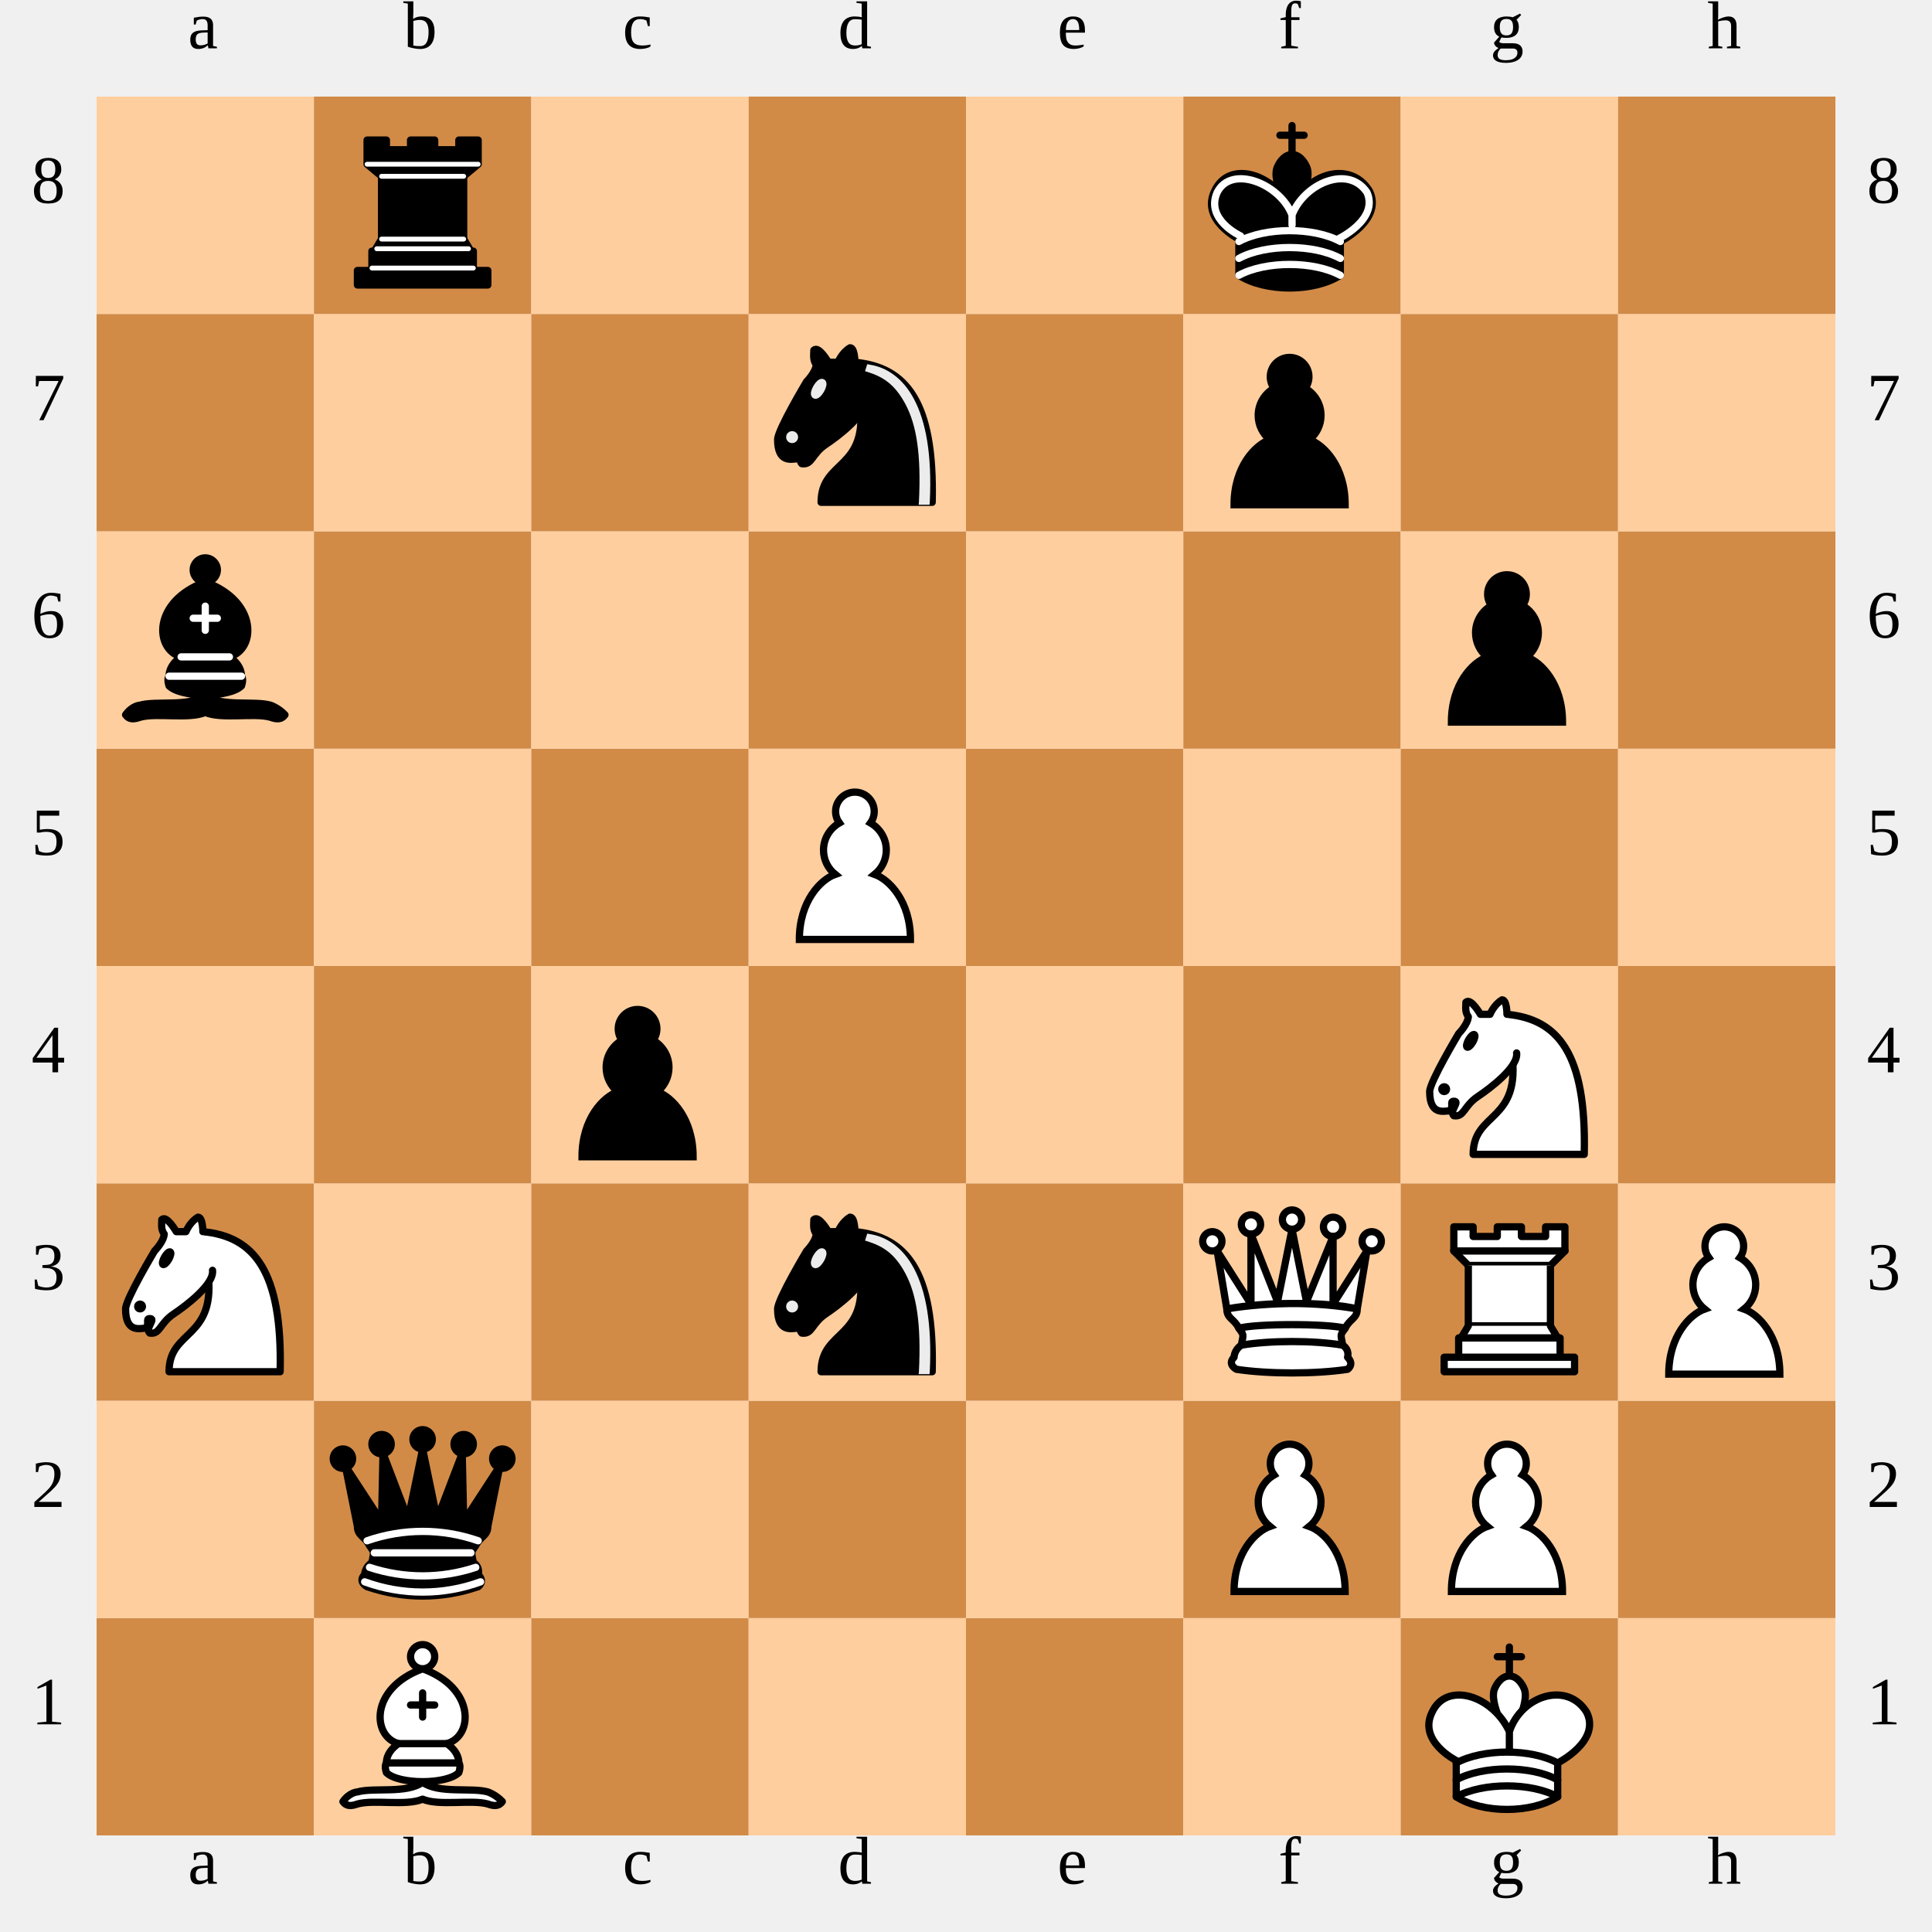
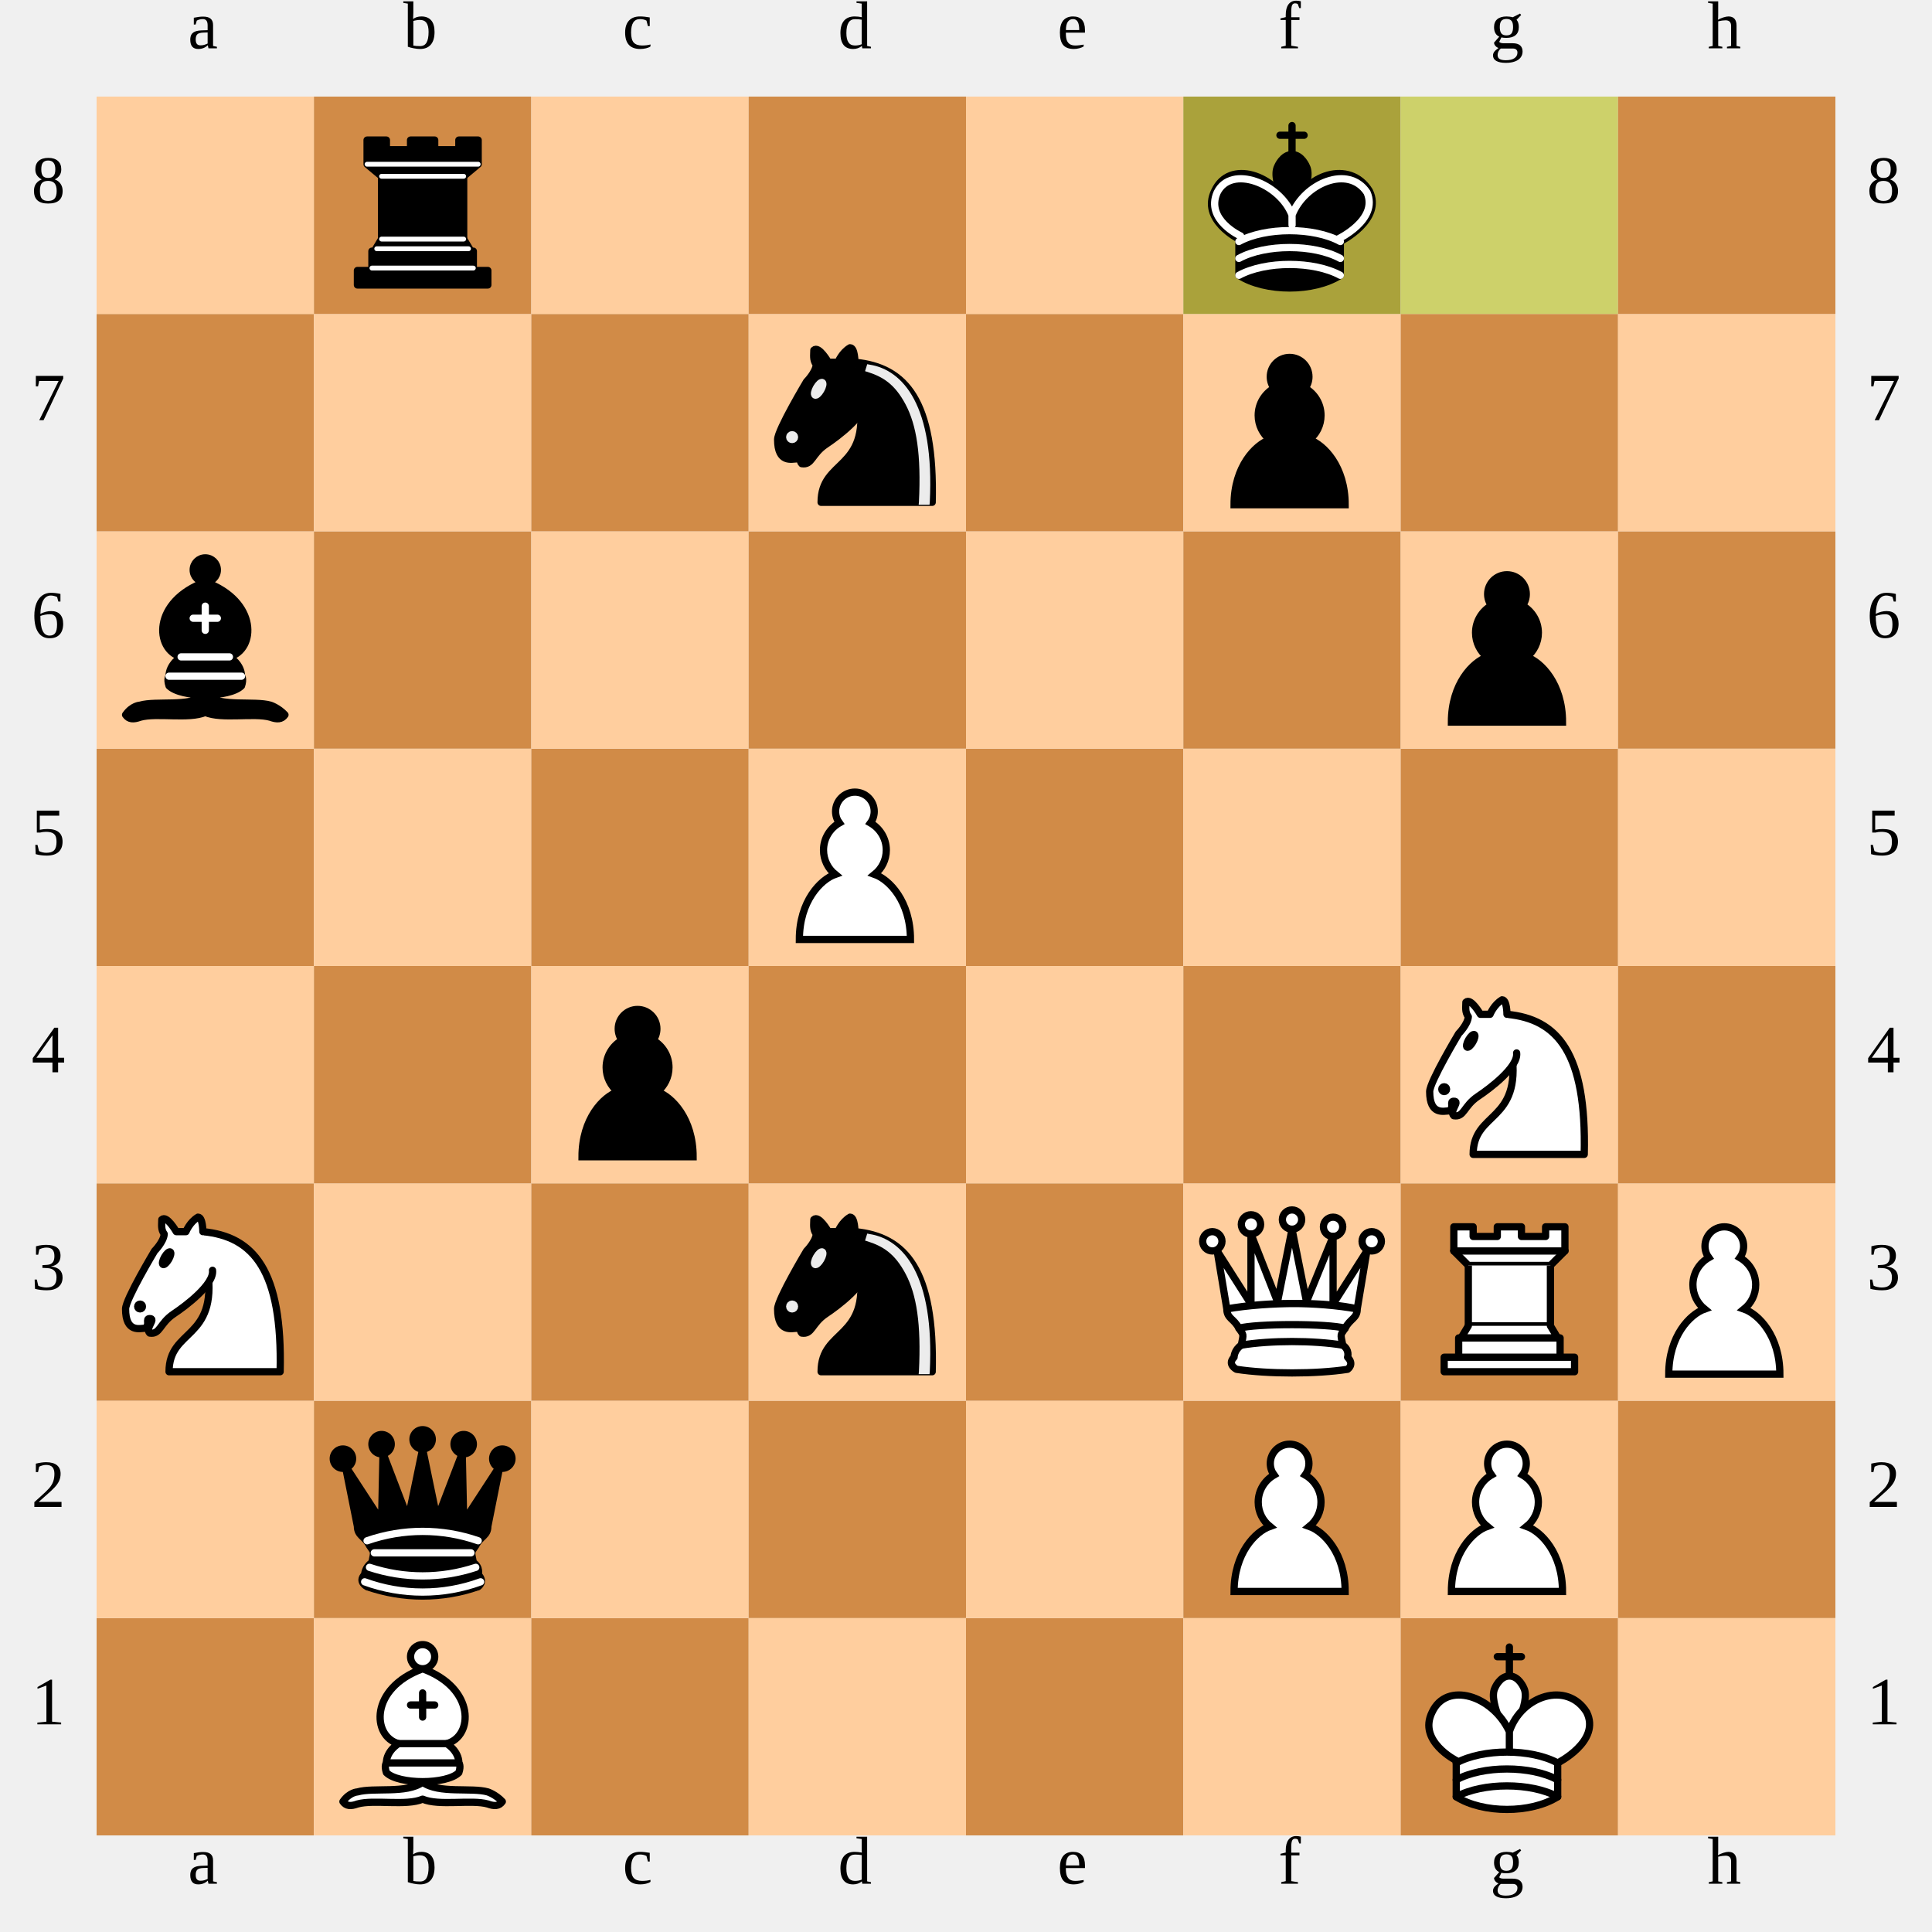
<svg xmlns="http://www.w3.org/2000/svg" xmlns:xlink="http://www.w3.org/1999/xlink" height="400" version="1.1" viewBox="0 0 400 400" width="400">
  <defs>
    <g class="white pawn" id="white-pawn">
      <path d="M22 9c-2.21 0-4 1.79-4 4 0 .89.29 1.71.78 2.38-1.95 1.12-3.28 3.21-3.28 5.62 0 2.03.94 3.84 2.41 5.03-3 1.06-7.41 5.55-7.41 13.47h23c0-7.92-4.41-12.41-7.41-13.47 1.47-1.19 2.41-3 2.41-5.03 0-2.41-1.33-4.5-3.28-5.62.49-.67.78-1.49.78-2.38 0-2.21-1.79-4-4-4z" fill="#fff" stroke="#000" stroke-linecap="round" stroke-width="1.5" />
    </g>
    <g class="white knight" fill="none" fill-rule="evenodd" id="white-knight" stroke="#000" stroke-linecap="round" stroke-linejoin="round" stroke-width="1.5">
      <path d="M 22,10 C 32.5,11 38.5,18 38,39 L 15,39 C 15,30 25,32.5 23,18" style="fill:#ffffff; stroke:#000000;" />
      <path d="M 24,18 C 24.38,20.91 18.45,25.37 16,27 C 13,29 13.18,31.34 11,31 C 9.958,30.06 12.41,27.96 11,28 C 10,28 11.19,29.23 10,30 C 9,30 5.997,31 6,26 C 6,24 12,14 12,14 C 12,14 13.89,12.1 14,10.5 C 13.27,9.506 13.5,8.5 13.5,7.5 C 14.5,6.5 16.5,10 16.5,10 L 18.5,10 C 18.5,10 19.28,8.008 21,7 C 22,7 22,10 22,10" style="fill:#ffffff; stroke:#000000;" />
      <path d="M 9.5 25.5 A 0.5 0.5 0 1 1 8.5,25.5 A 0.5 0.5 0 1 1 9.5 25.5 z" style="fill:#000000; stroke:#000000;" />
      <path d="M 15 15.5 A 0.5 1.5 0 1 1 14,15.5 A 0.5 1.5 0 1 1 15 15.5 z" style="fill:#000000; stroke:#000000;" transform="matrix(0.866,0.5,-0.5,0.866,9.693,-5.173)" />
    </g>
    <g class="white bishop" fill="none" fill-rule="evenodd" id="white-bishop" stroke="#000" stroke-linecap="round" stroke-linejoin="round" stroke-width="1.5">
      <g fill="#fff" stroke-linecap="butt">
        <path d="M9 36c3.39-.97 10.11.43 13.5-2 3.39 2.43 10.11 1.03 13.5 2 0 0 1.65.54 3 2-.68.97-1.65.99-3 .5-3.39-.97-10.11.46-13.5-1-3.39 1.46-10.11.03-13.5 1-1.354.49-2.323.47-3-.5 1.354-1.94 3-2 3-2zM15 32c2.5 2.5 12.5 2.5 15 0 .5-1.5 0-2 0-2 0-2.5-2.5-4-2.5-4 5.5-1.5 6-11.5-5-15.5-11 4-10.5 14-5 15.5 0 0-2.5 1.5-2.5 4 0 0-.5.5 0 2zM25 8a2.5 2.5 0 1 1-5 0 2.5 2.5 0 1 1 5 0z" />
      </g>
      <path d="M17.5 26h10M15 30h15m-7.5-14.5v5M20 18h5" stroke-linejoin="miter" />
    </g>
    <g class="white rook" fill="#fff" fill-rule="evenodd" id="white-rook" stroke="#000" stroke-linecap="round" stroke-linejoin="round" stroke-width="1.5">
      <path d="M9 39h27v-3H9v3zM12 36v-4h21v4H12zM11 14V9h4v2h5V9h5v2h5V9h4v5" stroke-linecap="butt" />
      <path d="M34 14l-3 3H14l-3-3" />
      <path d="M31 17v12.5H14V17" stroke-linecap="butt" stroke-linejoin="miter" />
      <path d="M31 29.5l1.5 2.5h-20l1.5-2.5" />
      <path d="M11 14h23" fill="none" stroke-linejoin="miter" />
    </g>
    <g class="white queen" fill="#fff" fill-rule="evenodd" id="white-queen" stroke="#000" stroke-linecap="round" stroke-linejoin="round" stroke-width="1.5">
      <path d="M8 12a2 2 0 1 1-4 0 2 2 0 1 1 4 0zM24.5 7.5a2 2 0 1 1-4 0 2 2 0 1 1 4 0zM41 12a2 2 0 1 1-4 0 2 2 0 1 1 4 0zM16 8.5a2 2 0 1 1-4 0 2 2 0 1 1 4 0zM33 9a2 2 0 1 1-4 0 2 2 0 1 1 4 0z" />
      <path d="M9 26c8.5-1.5 21-1.5 27 0l2-12-7 11V11l-5.5 13.5-3-15-3 15-5.5-14V25L7 14l2 12zM9 26c0 2 1.5 2 2.5 4 1 1.5 1 1 .5 3.5-1.5 1-1.5 2.5-1.5 2.5-1.5 1.5.5 2.5.5 2.5 6.5 1 16.5 1 23 0 0 0 1.5-1 0-2.5 0 0 .5-1.5-1-2.5-.5-2.5-.5-2 .5-3.5 1-2 2.5-2 2.5-4-8.5-1.5-18.5-1.5-27 0z" stroke-linecap="butt" />
      <path d="M11.5 30c3.5-1 18.5-1 22 0M12 33.5c6-1 15-1 21 0" fill="none" />
    </g>
    <g class="white king" fill="none" fill-rule="evenodd" id="white-king" stroke="#000" stroke-linecap="round" stroke-linejoin="round" stroke-width="1.5">
      <path d="M22.5 11.63V6M20 8h5" stroke-linejoin="miter" />
      <path d="M22.5 25s4.5-7.5 3-10.5c0 0-1-2.5-3-2.5s-3 2.5-3 2.5c-1.5 3 3 10.5 3 10.5" fill="#fff" stroke-linecap="butt" stroke-linejoin="miter" />
      <path d="M11.5 37c5.5 3.5 15.5 3.5 21 0v-7s9-4.5 6-10.5c-4-6.5-13.5-3.5-16 4V27v-3.5c-3.5-7.5-13-10.5-16-4-3 6 5 10 5 10V37z" fill="#fff" />
      <path d="M11.5 30c5.5-3 15.5-3 21 0m-21 3.5c5.5-3 15.5-3 21 0m-21 3.5c5.5-3 15.5-3 21 0" />
    </g>
    <g class="black pawn" id="black-pawn">
      <path d="M22 9c-2.21 0-4 1.79-4 4 0 .89.29 1.71.78 2.38-1.95 1.12-3.28 3.21-3.28 5.62 0 2.03.94 3.84 2.41 5.03-3 1.06-7.41 5.55-7.41 13.47h23c0-7.92-4.41-12.41-7.41-13.47 1.47-1.19 2.41-3 2.41-5.03 0-2.41-1.33-4.5-3.28-5.62.49-.67.78-1.49.78-2.38 0-2.21-1.79-4-4-4z" stroke="#000" stroke-linecap="round" stroke-width="1.5" />
    </g>
    <g class="black knight" fill="none" fill-rule="evenodd" id="black-knight" stroke="#000" stroke-linecap="round" stroke-linejoin="round" stroke-width="1.5">
      <path d="M 22,10 C 32.5,11 38.5,18 38,39 L 15,39 C 15,30 25,32.5 23,18" style="fill:#000000; stroke:#000000;" />
      <path d="M 24,18 C 24.38,20.91 18.45,25.37 16,27 C 13,29 13.18,31.34 11,31 C 9.958,30.06 12.41,27.96 11,28 C 10,28 11.19,29.23 10,30 C 9,30 5.997,31 6,26 C 6,24 12,14 12,14 C 12,14 13.89,12.1 14,10.5 C 13.27,9.506 13.5,8.5 13.5,7.5 C 14.5,6.5 16.5,10 16.5,10 L 18.5,10 C 18.5,10 19.28,8.008 21,7 C 22,7 22,10 22,10" style="fill:#000000; stroke:#000000;" />
      <path d="M 9.5 25.5 A 0.5 0.5 0 1 1 8.5,25.5 A 0.5 0.5 0 1 1 9.5 25.5 z" style="fill:#ececec; stroke:#ececec;" />
      <path d="M 15 15.5 A 0.5 1.5 0 1 1 14,15.5 A 0.5 1.5 0 1 1 15 15.5 z" style="fill:#ececec; stroke:#ececec;" transform="matrix(0.866,0.5,-0.5,0.866,9.693,-5.173)" />
      <path d="M 24.55,10.4 L 24.1,11.85 L 24.6,12 C 27.75,13 30.25,14.49 32.5,18.75 C 34.75,23.01 35.75,29.06 35.25,39 L 35.2,39.5 L 37.45,39.5 L 37.5,39 C 38,28.94 36.62,22.15 34.25,17.66 C 31.88,13.17 28.46,11.02 25.06,10.5 L 24.55,10.4 z " style="fill:#ececec; stroke:none;" />
    </g>
    <g class="black bishop" fill="none" fill-rule="evenodd" id="black-bishop" stroke="#000" stroke-linecap="round" stroke-linejoin="round" stroke-width="1.5">
      <path d="M9 36c3.39-.97 10.11.43 13.5-2 3.39 2.43 10.11 1.03 13.5 2 0 0 1.65.54 3 2-.68.97-1.65.99-3 .5-3.39-.97-10.11.46-13.5-1-3.39 1.46-10.11.03-13.5 1-1.354.49-2.323.47-3-.5 1.354-1.94 3-2 3-2zm6-4c2.5 2.5 12.5 2.5 15 0 .5-1.5 0-2 0-2 0-2.5-2.5-4-2.5-4 5.5-1.5 6-11.5-5-15.5-11 4-10.5 14-5 15.5 0 0-2.5 1.5-2.5 4 0 0-.5.5 0 2zM25 8a2.5 2.5 0 1 1-5 0 2.5 2.5 0 1 1 5 0z" fill="#000" stroke-linecap="butt" />
      <path d="M17.5 26h10M15 30h15m-7.5-14.5v5M20 18h5" stroke="#fff" stroke-linejoin="miter" />
    </g>
    <g class="black rook" fill="#000" fill-rule="evenodd" id="black-rook" stroke="#000" stroke-linecap="round" stroke-linejoin="round" stroke-width="1.5">
      <path d="M9 39h27v-3H9v3zM12.5 32l1.5-2.5h17l1.5 2.5h-20zM12 36v-4h21v4H12z" stroke-linecap="butt" />
      <path d="M14 29.5v-13h17v13H14z" stroke-linecap="butt" stroke-linejoin="miter" />
      <path d="M14 16.5L11 14h23l-3 2.5H14zM11 14V9h4v2h5V9h5v2h5V9h4v5H11z" stroke-linecap="butt" />
      <path d="M12 35.5h21M13 31.5h19M14 29.5h17M14 16.5h17M11 14h23" fill="none" stroke="#fff" stroke-linejoin="miter" stroke-width="1" />
    </g>
    <g class="black queen" fill="#000" fill-rule="evenodd" id="black-queen" stroke="#000" stroke-linecap="round" stroke-linejoin="round" stroke-width="1.5">
      <g fill="#000" stroke="none">
        <circle cx="6" cy="12" r="2.75" />
        <circle cx="14" cy="9" r="2.75" />
        <circle cx="22.5" cy="8" r="2.75" />
        <circle cx="31" cy="9" r="2.75" />
        <circle cx="39" cy="12" r="2.75" />
      </g>
      <path d="M9 26c8.5-1.5 21-1.5 27 0l2.5-12.5L31 25l-.3-14.1-5.2 13.6-3-14.5-3 14.5-5.2-13.6L14 25 6.5 13.5 9 26zM9 26c0 2 1.5 2 2.5 4 1 1.5 1 1 .5 3.5-1.5 1-1.5 2.5-1.5 2.5-1.5 1.5.5 2.5.5 2.5 6.5 1 16.5 1 23 0 0 0 1.5-1 0-2.5 0 0 .5-1.5-1-2.5-.5-2.5-.5-2 .5-3.5 1-2 2.5-2 2.5-4-8.5-1.5-18.5-1.5-27 0z" stroke-linecap="butt" />
      <path d="M11 38.5a35 35 1 0 0 23 0" fill="none" stroke-linecap="butt" />
      <path d="M11 29a35 35 1 0 1 23 0M12.5 31.5h20M11.5 34.5a35 35 1 0 0 22 0M10.5 37.5a35 35 1 0 0 24 0" fill="none" stroke="#fff" />
    </g>
    <g class="black king" fill="none" fill-rule="evenodd" id="black-king" stroke="#000" stroke-linecap="round" stroke-linejoin="round" stroke-width="1.5">
      <path d="M22.5 11.63V6" stroke-linejoin="miter" />
      <path d="M22.5 25s4.5-7.5 3-10.5c0 0-1-2.5-3-2.5s-3 2.5-3 2.5c-1.5 3 3 10.5 3 10.5" fill="#000" stroke-linecap="butt" stroke-linejoin="miter" />
      <path d="M11.5 37c5.5 3.5 15.5 3.5 21 0v-7s9-4.5 6-10.5c-4-6.5-13.5-3.5-16 4V27v-3.5c-3.5-7.5-13-10.5-16-4-3 6 5 10 5 10V37z" fill="#000" />
      <path d="M20 8h5" stroke-linejoin="miter" />
      <path d="M32 29.5s8.5-4 6.03-9.65C34.15 14 25 18 22.5 24.5l.01 2.1-.01-2.1C20 18 9.906 14 6.997 19.85c-2.497 5.65 4.853 9 4.853 9M11.5 30c5.5-3 15.5-3 21 0m-21 3.5c5.5-3 15.5-3 21 0m-21 3.5c5.5-3 15.5-3 21 0" stroke="#fff" />
    </g>
  </defs>
  <rect class="square dark a1" fill="#d18b47" height="45" stroke="none" width="45" x="20" y="335" />
  <rect class="square light b1" fill="#ffce9e" height="45" stroke="none" width="45" x="65" y="335" />
  <use transform="translate(65, 335)" xlink:href="#white-bishop" />
  <rect class="square dark c1" fill="#d18b47" height="45" stroke="none" width="45" x="110" y="335" />
  <rect class="square light d1" fill="#ffce9e" height="45" stroke="none" width="45" x="155" y="335" />
  <rect class="square dark e1" fill="#d18b47" height="45" stroke="none" width="45" x="200" y="335" />
  <rect class="square light f1" fill="#ffce9e" height="45" stroke="none" width="45" x="245" y="335" />
  <rect class="square dark g1" fill="#d18b47" height="45" stroke="none" width="45" x="290" y="335" />
  <use transform="translate(290, 335)" xlink:href="#white-king" />
  <rect class="square light h1" fill="#ffce9e" height="45" stroke="none" width="45" x="335" y="335" />
  <rect class="square light a2" fill="#ffce9e" height="45" stroke="none" width="45" x="20" y="290" />
  <rect class="square dark b2" fill="#d18b47" height="45" stroke="none" width="45" x="65" y="290" />
  <use transform="translate(65, 290)" xlink:href="#black-queen" />
  <rect class="square light c2" fill="#ffce9e" height="45" stroke="none" width="45" x="110" y="290" />
  <rect class="square dark d2" fill="#d18b47" height="45" stroke="none" width="45" x="155" y="290" />
  <rect class="square light e2" fill="#ffce9e" height="45" stroke="none" width="45" x="200" y="290" />
  <rect class="square dark f2" fill="#d18b47" height="45" stroke="none" width="45" x="245" y="290" />
  <use transform="translate(245, 290)" xlink:href="#white-pawn" />
  <rect class="square light g2" fill="#ffce9e" height="45" stroke="none" width="45" x="290" y="290" />
  <use transform="translate(290, 290)" xlink:href="#white-pawn" />
  <rect class="square dark h2" fill="#d18b47" height="45" stroke="none" width="45" x="335" y="290" />
  <rect class="square dark a3" fill="#d18b47" height="45" stroke="none" width="45" x="20" y="245" />
  <use transform="translate(20, 245)" xlink:href="#white-knight" />
  <rect class="square light b3" fill="#ffce9e" height="45" stroke="none" width="45" x="65" y="245" />
  <rect class="square dark c3" fill="#d18b47" height="45" stroke="none" width="45" x="110" y="245" />
  <rect class="square light d3" fill="#ffce9e" height="45" stroke="none" width="45" x="155" y="245" />
  <use transform="translate(155, 245)" xlink:href="#black-knight" />
  <rect class="square dark e3" fill="#d18b47" height="45" stroke="none" width="45" x="200" y="245" />
  <rect class="square light f3" fill="#ffce9e" height="45" stroke="none" width="45" x="245" y="245" />
  <use transform="translate(245, 245)" xlink:href="#white-queen" />
  <rect class="square dark g3" fill="#d18b47" height="45" stroke="none" width="45" x="290" y="245" />
  <use transform="translate(290, 245)" xlink:href="#white-rook" />
  <rect class="square light h3" fill="#ffce9e" height="45" stroke="none" width="45" x="335" y="245" />
  <use transform="translate(335, 245)" xlink:href="#white-pawn" />
  <rect class="square light a4" fill="#ffce9e" height="45" stroke="none" width="45" x="20" y="200" />
  <rect class="square dark b4" fill="#d18b47" height="45" stroke="none" width="45" x="65" y="200" />
  <rect class="square light c4" fill="#ffce9e" height="45" stroke="none" width="45" x="110" y="200" />
  <use transform="translate(110, 200)" xlink:href="#black-pawn" />
  <rect class="square dark d4" fill="#d18b47" height="45" stroke="none" width="45" x="155" y="200" />
  <rect class="square light e4" fill="#ffce9e" height="45" stroke="none" width="45" x="200" y="200" />
  <rect class="square dark f4" fill="#d18b47" height="45" stroke="none" width="45" x="245" y="200" />
  <rect class="square light g4" fill="#ffce9e" height="45" stroke="none" width="45" x="290" y="200" />
  <use transform="translate(290, 200)" xlink:href="#white-knight" />
  <rect class="square dark h4" fill="#d18b47" height="45" stroke="none" width="45" x="335" y="200" />
  <rect class="square dark a5" fill="#d18b47" height="45" stroke="none" width="45" x="20" y="155" />
  <rect class="square light b5" fill="#ffce9e" height="45" stroke="none" width="45" x="65" y="155" />
  <rect class="square dark c5" fill="#d18b47" height="45" stroke="none" width="45" x="110" y="155" />
  <rect class="square light d5" fill="#ffce9e" height="45" stroke="none" width="45" x="155" y="155" />
  <use transform="translate(155, 155)" xlink:href="#white-pawn" />
  <rect class="square dark e5" fill="#d18b47" height="45" stroke="none" width="45" x="200" y="155" />
  <rect class="square light f5" fill="#ffce9e" height="45" stroke="none" width="45" x="245" y="155" />
  <rect class="square dark g5" fill="#d18b47" height="45" stroke="none" width="45" x="290" y="155" />
  <rect class="square light h5" fill="#ffce9e" height="45" stroke="none" width="45" x="335" y="155" />
  <rect class="square light a6" fill="#ffce9e" height="45" stroke="none" width="45" x="20" y="110" />
  <use transform="translate(20, 110)" xlink:href="#black-bishop" />
  <rect class="square dark b6" fill="#d18b47" height="45" stroke="none" width="45" x="65" y="110" />
  <rect class="square light c6" fill="#ffce9e" height="45" stroke="none" width="45" x="110" y="110" />
  <rect class="square dark d6" fill="#d18b47" height="45" stroke="none" width="45" x="155" y="110" />
  <rect class="square light e6" fill="#ffce9e" height="45" stroke="none" width="45" x="200" y="110" />
  <rect class="square dark f6" fill="#d18b47" height="45" stroke="none" width="45" x="245" y="110" />
  <rect class="square light g6" fill="#ffce9e" height="45" stroke="none" width="45" x="290" y="110" />
  <use transform="translate(290, 110)" xlink:href="#black-pawn" />
  <rect class="square dark h6" fill="#d18b47" height="45" stroke="none" width="45" x="335" y="110" />
  <rect class="square dark a7" fill="#d18b47" height="45" stroke="none" width="45" x="20" y="65" />
  <rect class="square light b7" fill="#ffce9e" height="45" stroke="none" width="45" x="65" y="65" />
  <rect class="square dark c7" fill="#d18b47" height="45" stroke="none" width="45" x="110" y="65" />
  <rect class="square light d7" fill="#ffce9e" height="45" stroke="none" width="45" x="155" y="65" />
  <use transform="translate(155, 65)" xlink:href="#black-knight" />
  <rect class="square dark e7" fill="#d18b47" height="45" stroke="none" width="45" x="200" y="65" />
  <rect class="square light f7" fill="#ffce9e" height="45" stroke="none" width="45" x="245" y="65" />
  <use transform="translate(245, 65)" xlink:href="#black-pawn" />
  <rect class="square dark g7" fill="#d18b47" height="45" stroke="none" width="45" x="290" y="65" />
  <rect class="square light h7" fill="#ffce9e" height="45" stroke="none" width="45" x="335" y="65" />
  <rect class="square light a8" fill="#ffce9e" height="45" stroke="none" width="45" x="20" y="20" />
  <rect class="square dark b8" fill="#d18b47" height="45" stroke="none" width="45" x="65" y="20" />
  <use transform="translate(65, 20)" xlink:href="#black-rook" />
  <rect class="square light c8" fill="#ffce9e" height="45" stroke="none" width="45" x="110" y="20" />
  <rect class="square dark d8" fill="#d18b47" height="45" stroke="none" width="45" x="155" y="20" />
  <rect class="square light e8" fill="#ffce9e" height="45" stroke="none" width="45" x="200" y="20" />
-   <rect class="square dark f8" fill="#d18b47" height="45" stroke="none" width="45" x="245" y="20" />
+   <rect class="square dark lastmove f8" fill="#aaa23b" height="45" stroke="none" width="45" x="245" y="20" />
  <use transform="translate(245, 20)" xlink:href="#black-king" />
-   <rect class="square light g8" fill="#ffce9e" height="45" stroke="none" width="45" x="290" y="20" />
+   <rect class="square light lastmove g8" fill="#cdd16a" height="45" stroke="none" width="45" x="290" y="20" />
  <rect class="square dark h8" fill="#d18b47" height="45" stroke="none" width="45" x="335" y="20" />
  <text alignment-baseline="middle" font-size="14" text-anchor="middle" x="42" y="10">a</text>
  <text alignment-baseline="middle" font-size="14" text-anchor="middle" x="42" y="390">a</text>
  <text alignment-baseline="middle" font-size="14" text-anchor="middle" x="87" y="10">b</text>
  <text alignment-baseline="middle" font-size="14" text-anchor="middle" x="87" y="390">b</text>
  <text alignment-baseline="middle" font-size="14" text-anchor="middle" x="132" y="10">c</text>
  <text alignment-baseline="middle" font-size="14" text-anchor="middle" x="132" y="390">c</text>
  <text alignment-baseline="middle" font-size="14" text-anchor="middle" x="177" y="10">d</text>
  <text alignment-baseline="middle" font-size="14" text-anchor="middle" x="177" y="390">d</text>
  <text alignment-baseline="middle" font-size="14" text-anchor="middle" x="222" y="10">e</text>
  <text alignment-baseline="middle" font-size="14" text-anchor="middle" x="222" y="390">e</text>
  <text alignment-baseline="middle" font-size="14" text-anchor="middle" x="267" y="10">f</text>
  <text alignment-baseline="middle" font-size="14" text-anchor="middle" x="267" y="390">f</text>
  <text alignment-baseline="middle" font-size="14" text-anchor="middle" x="312" y="10">g</text>
  <text alignment-baseline="middle" font-size="14" text-anchor="middle" x="312" y="390">g</text>
  <text alignment-baseline="middle" font-size="14" text-anchor="middle" x="357" y="10">h</text>
  <text alignment-baseline="middle" font-size="14" text-anchor="middle" x="357" y="390">h</text>
  <text alignment-baseline="middle" font-size="14" text-anchor="middle" x="10" y="357">1</text>
  <text alignment-baseline="middle" font-size="14" text-anchor="middle" x="390" y="357">1</text>
  <text alignment-baseline="middle" font-size="14" text-anchor="middle" x="10" y="312">2</text>
  <text alignment-baseline="middle" font-size="14" text-anchor="middle" x="390" y="312">2</text>
  <text alignment-baseline="middle" font-size="14" text-anchor="middle" x="10" y="267">3</text>
  <text alignment-baseline="middle" font-size="14" text-anchor="middle" x="390" y="267">3</text>
  <text alignment-baseline="middle" font-size="14" text-anchor="middle" x="10" y="222">4</text>
  <text alignment-baseline="middle" font-size="14" text-anchor="middle" x="390" y="222">4</text>
  <text alignment-baseline="middle" font-size="14" text-anchor="middle" x="10" y="177">5</text>
  <text alignment-baseline="middle" font-size="14" text-anchor="middle" x="390" y="177">5</text>
  <text alignment-baseline="middle" font-size="14" text-anchor="middle" x="10" y="132">6</text>
  <text alignment-baseline="middle" font-size="14" text-anchor="middle" x="390" y="132">6</text>
  <text alignment-baseline="middle" font-size="14" text-anchor="middle" x="10" y="87">7</text>
  <text alignment-baseline="middle" font-size="14" text-anchor="middle" x="390" y="87">7</text>
  <text alignment-baseline="middle" font-size="14" text-anchor="middle" x="10" y="42">8</text>
  <text alignment-baseline="middle" font-size="14" text-anchor="middle" x="390" y="42">8</text>
</svg>
